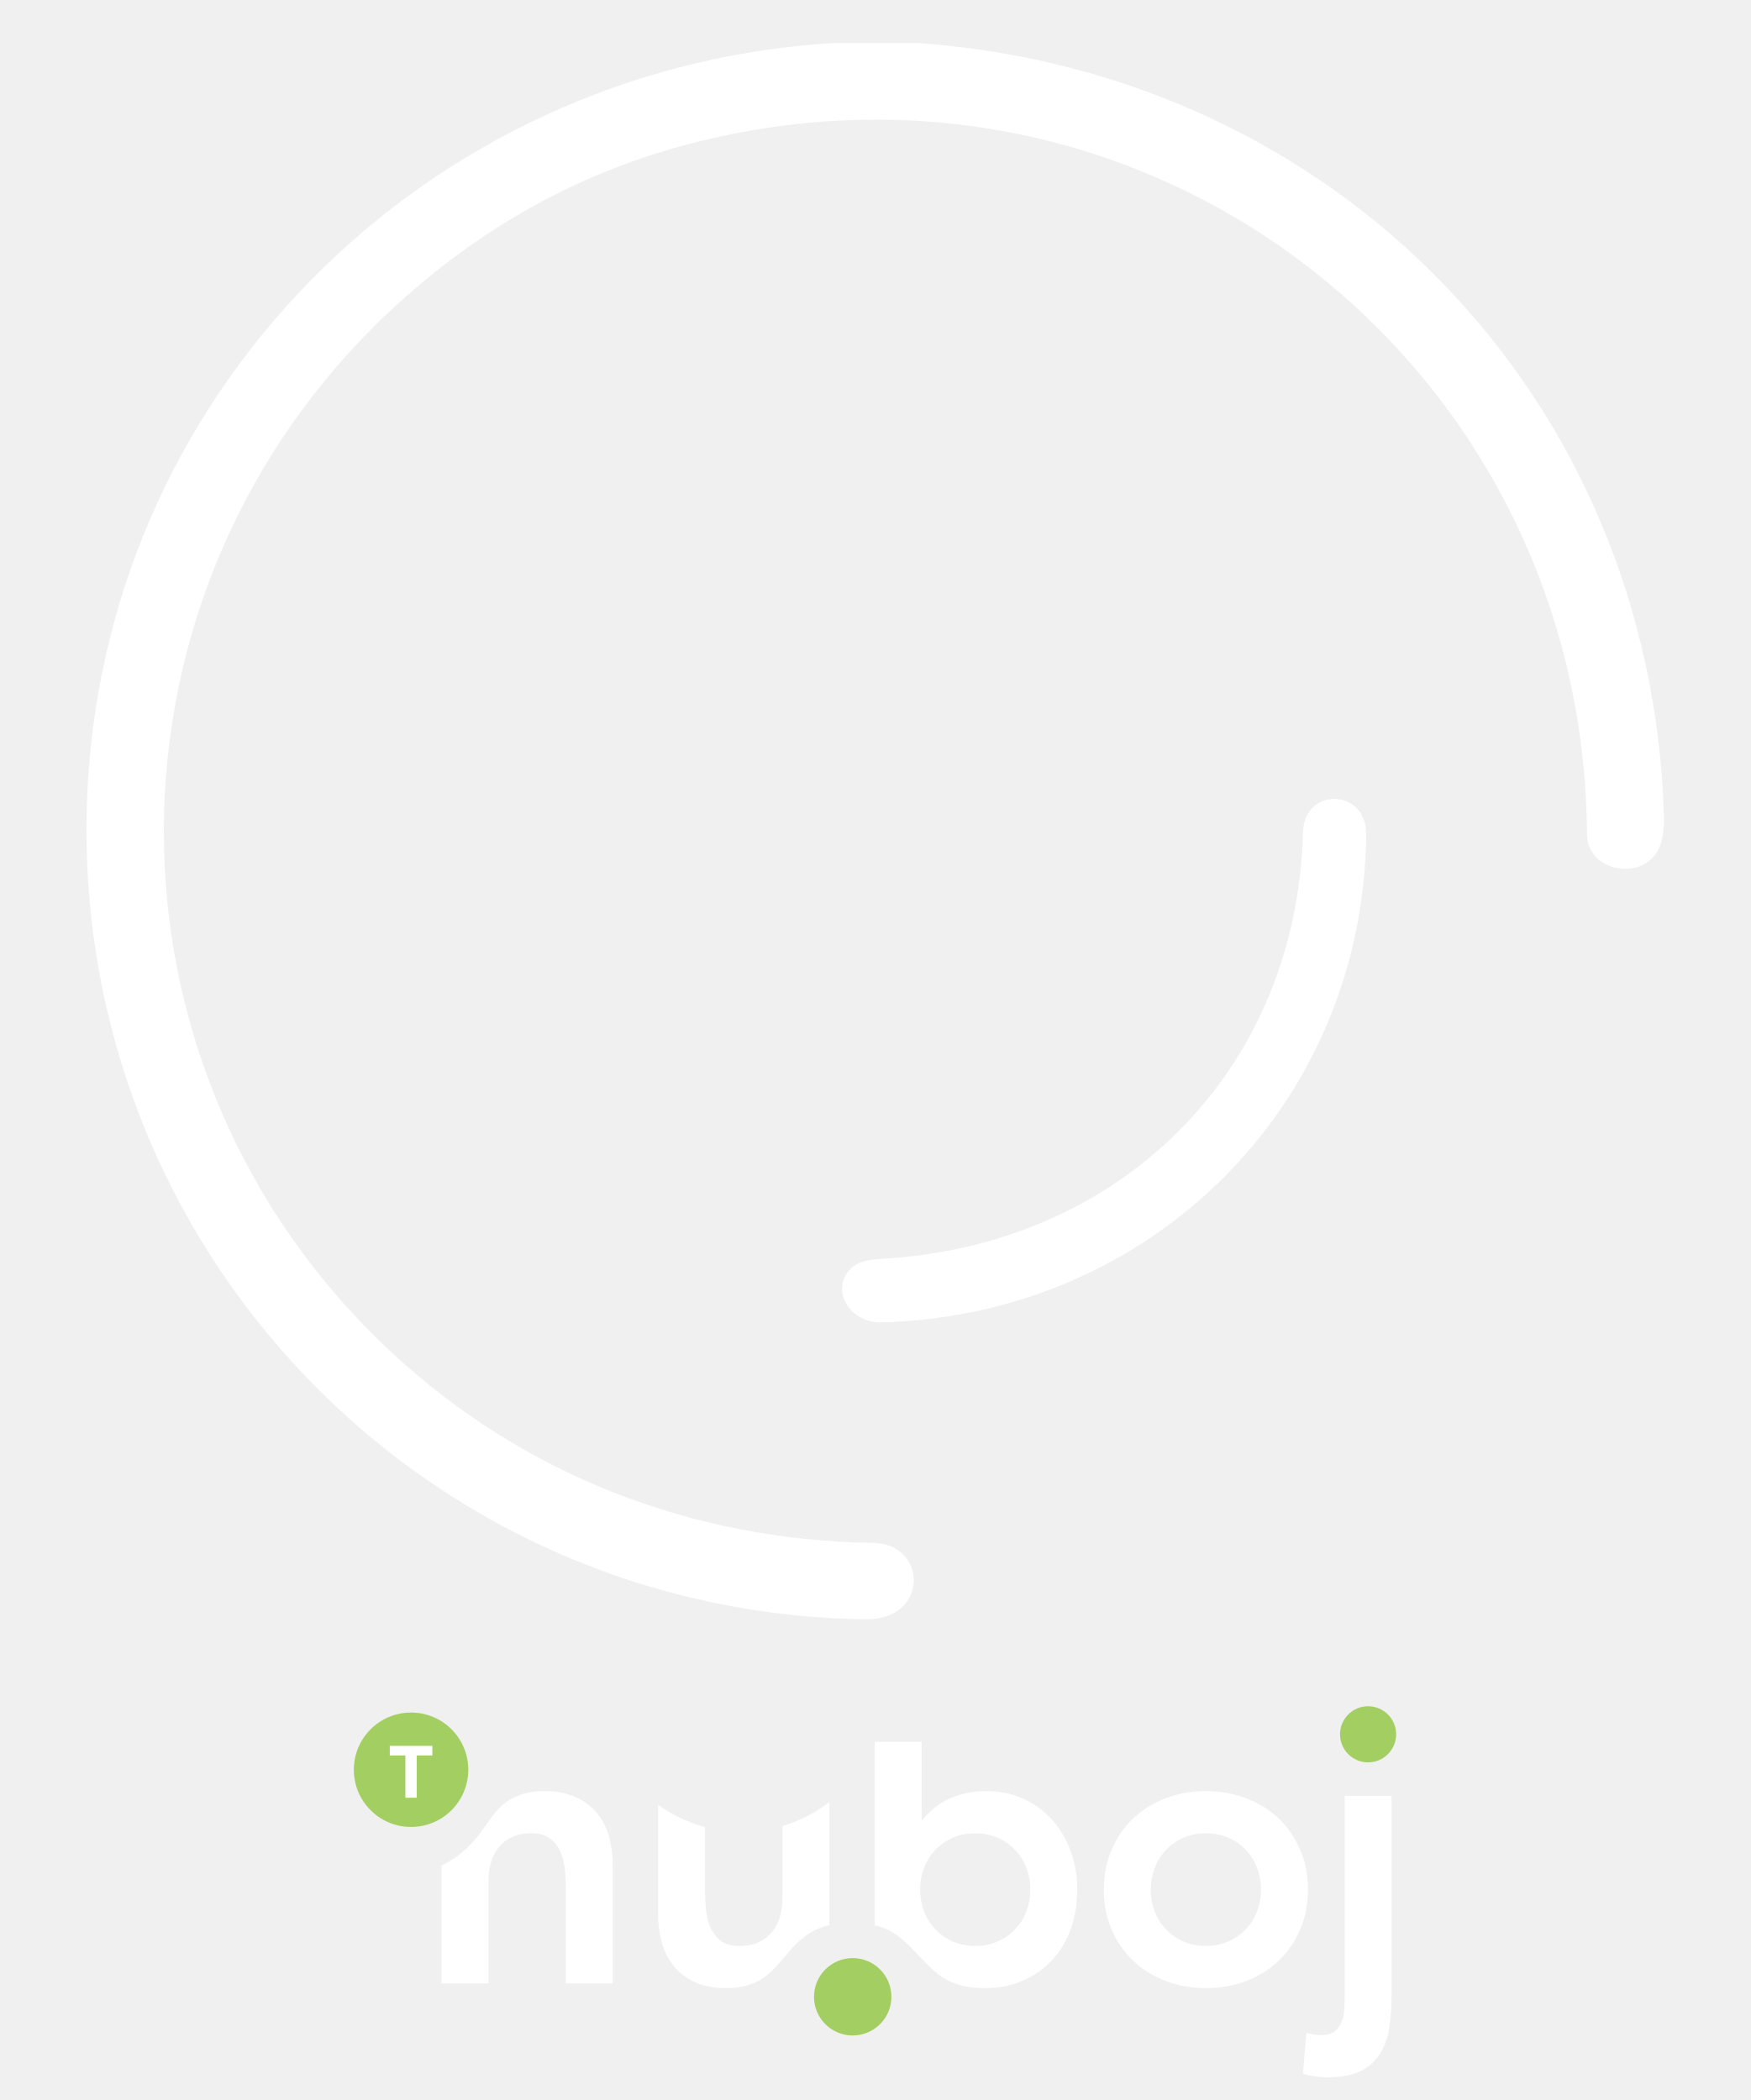
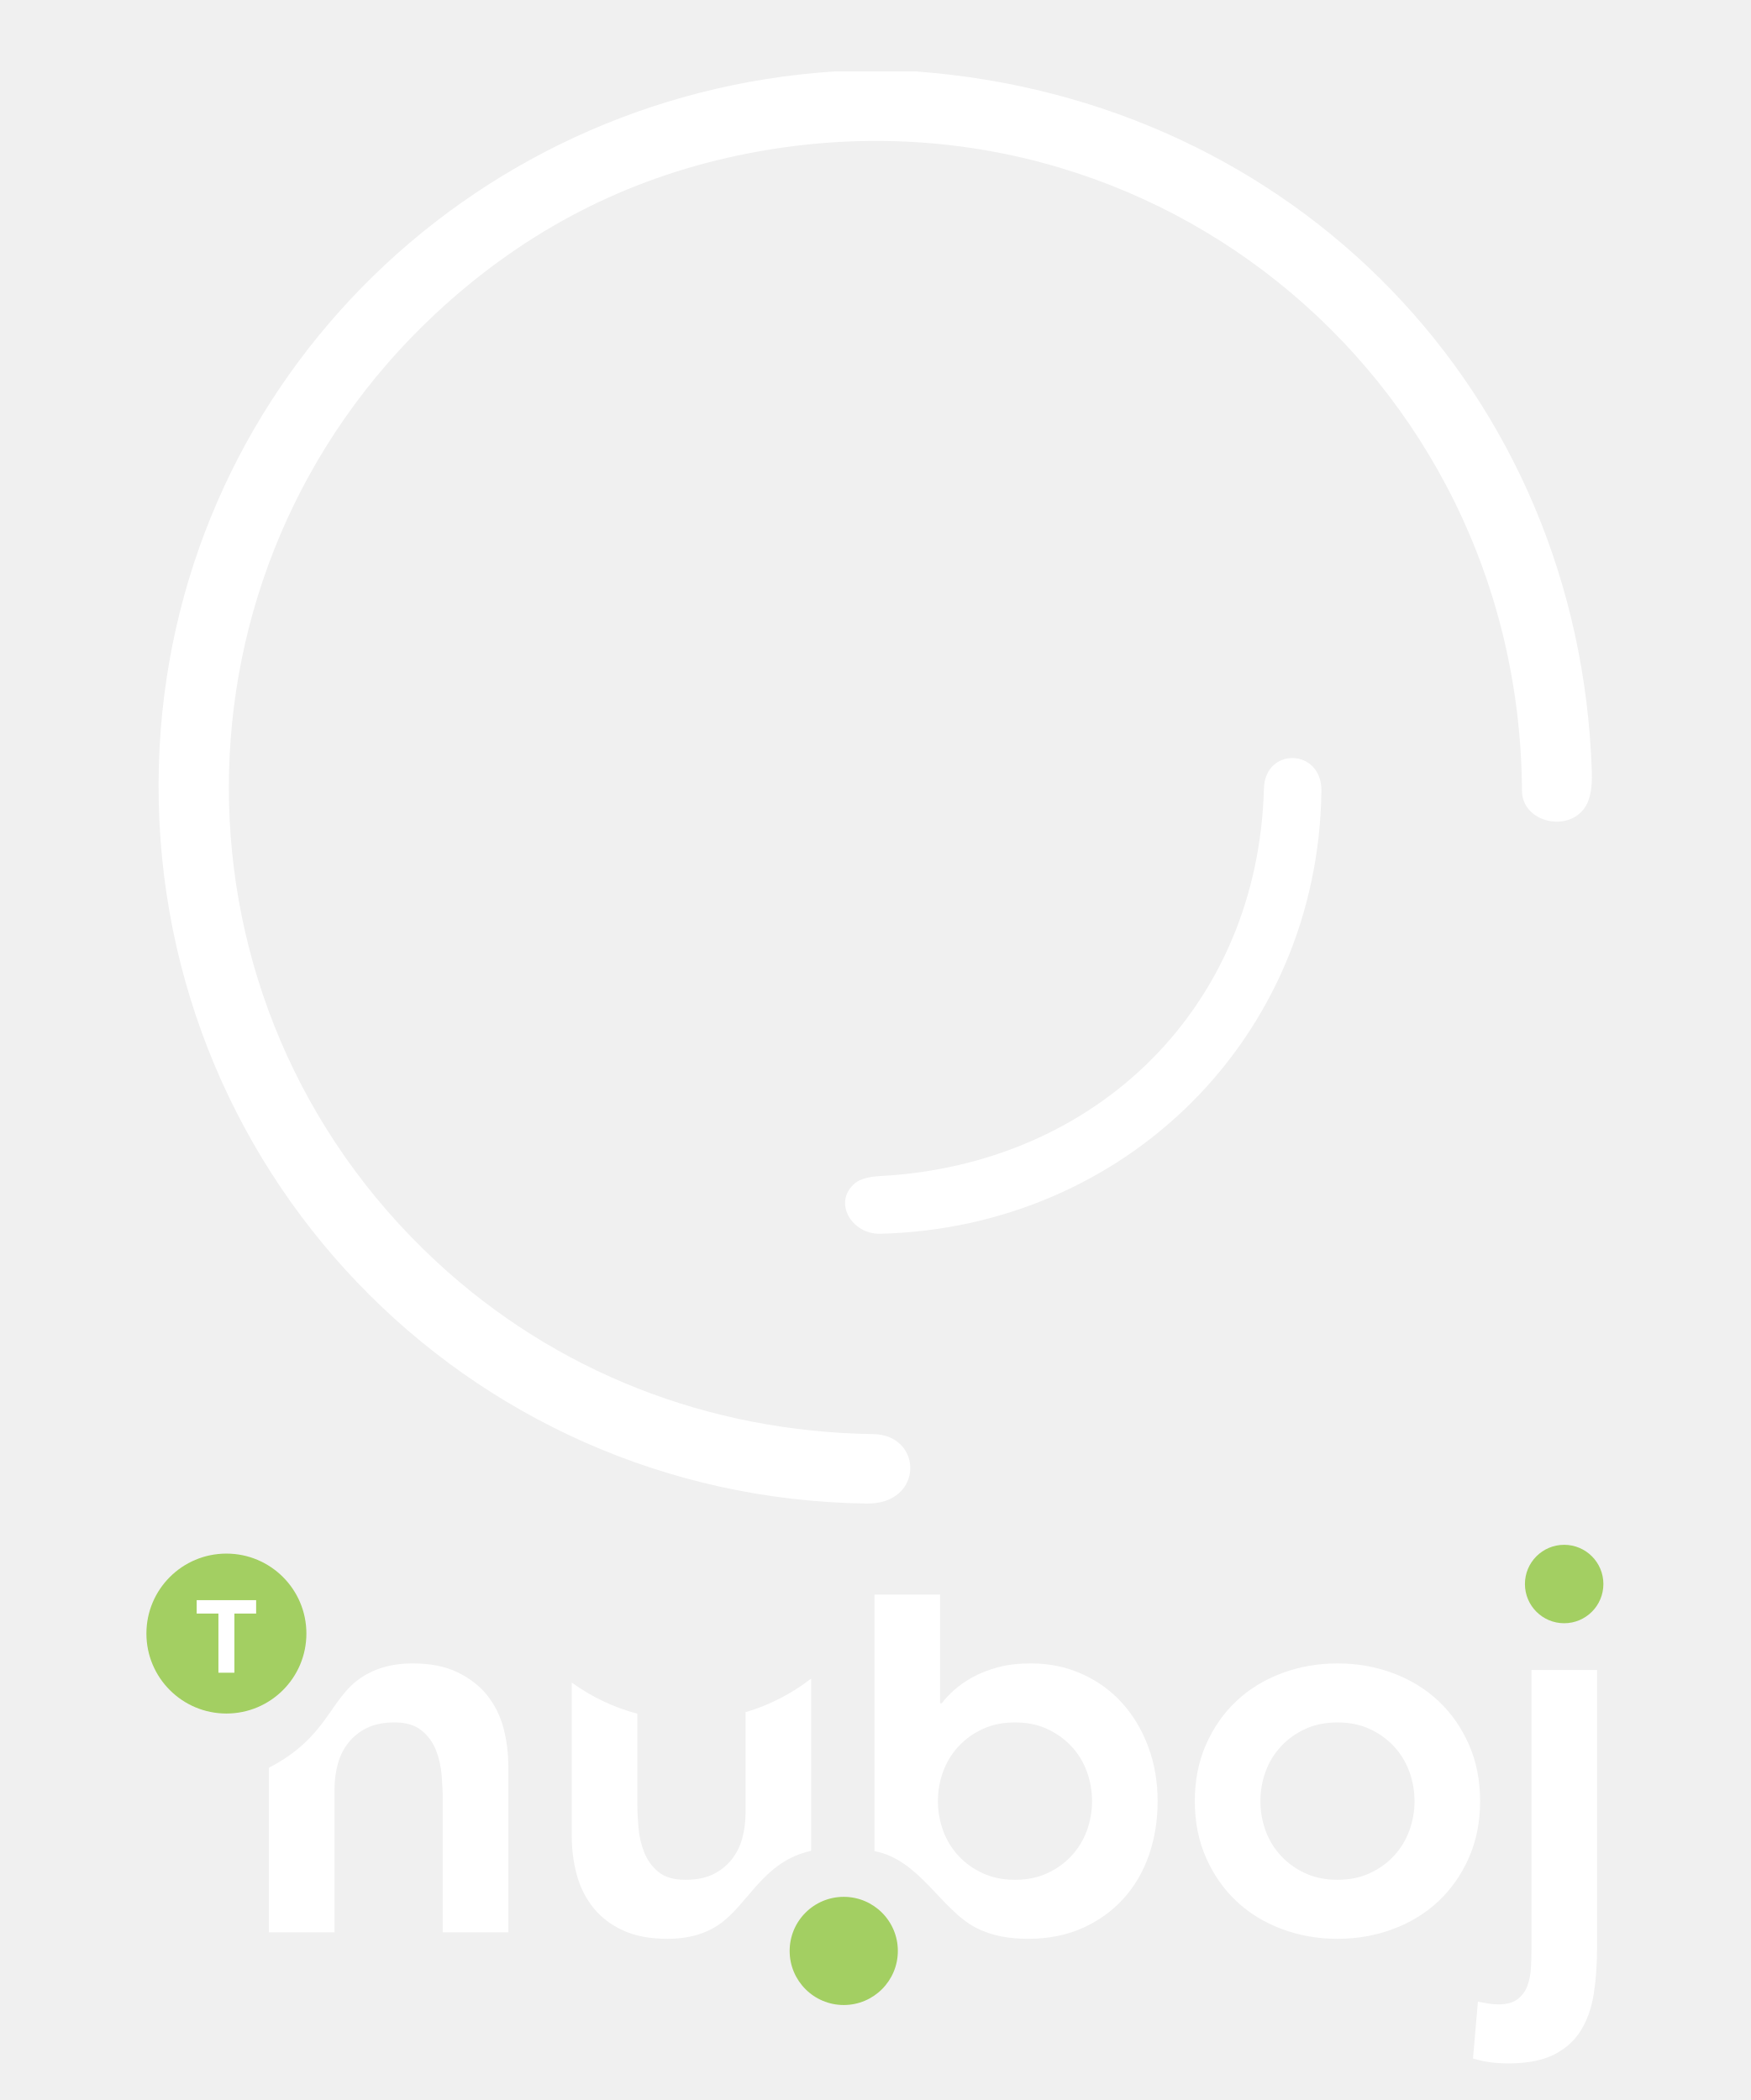
<svg xmlns="http://www.w3.org/2000/svg" width="100%" height="100%" viewBox="0 0 40 48" version="1.1" xml:space="preserve" style="fill-rule:evenodd;clip-rule:evenodd;stroke-linejoin:round;stroke-miterlimit:2;">
  <g transform="matrix(1,0,0,1,-271,0)">
    <g id="Artboard3" transform="matrix(0.748432,0,0,1.36324,68.0656,0)">
      <rect x="271.146" y="0" width="53.445" height="35.21" style="fill:none;" />
-       <g transform="matrix(2.09495,0,0,1.15015,209.355,-2.86385)">
+       <g transform="matrix(1.90356,0,0,1.04507,217.442,-2.06241)">
        <g transform="matrix(0.076962,0,0,0.076962,4.41914,3.11969)">
          <path d="M483.08,0L500.06,0C578.86,5.81 638.38,66.89 640.91,146.04C641.01,149.167 640.603,151.51 639.69,153.07C636.35,158.81 626.39,156.69 626.35,149.93C625.84,62.67 546.5,-1.52 460.75,18C437.777,23.227 417.457,34.103 399.79,50.63C342.62,104.1 342.41,194.41 399.94,247.95C424.88,271.16 456.88,283.58 491.13,284.06C501.57,284.21 501.76,298.7 489.79,298.54C405.86,297.42 339.81,228.16 342.27,144.49C344.55,66.79 405.97,4.99 483.08,0Z" style="fill:white;fill-rule:nonzero;" />
        </g>
        <g transform="matrix(0.076962,0,0,0.076962,4.41914,3.11969)">
          <path d="M584.55,149.97C583.91,201.31 543.75,241 492.64,242.3C486.62,242.45 482.65,235.69 487.34,231.77C488.373,230.903 490.133,230.403 492.62,230.27C538.01,227.83 571.37,194.73 572.57,149.48C572.81,140.78 584.66,141.09 584.55,149.97Z" style="fill:white;fill-rule:nonzero;" />
        </g>
      </g>
-       <g id="nuboj_white.svg" transform="matrix(0.023122,0,0,0.0126942,297.869,31.7248)">
+       <g id="nuboj_white.svg" transform="matrix(0.0323205,0,0,0.0177443,297.869,30.2577)">
        <g transform="matrix(1,0,0,1,-688.5,-245.5)">
          <clipPath id="_clip1">
            <rect x="0" y="0" width="1377" height="491" />
          </clipPath>
          <g clip-path="url(#_clip1)">
            <g transform="matrix(1,0,0,1,0.00063644,0)">
              <g transform="matrix(8.33333,0,0,8.33333,75.566,8.302)">
                <g>
                  <path d="M0,18.135C5.008,18.135 9.068,14.075 9.068,9.067C9.068,4.059 5.008,0 0,0C-5.008,0 -9.068,4.059 -9.068,9.067C-9.068,14.075 -5.008,18.135 0,18.135" style="fill:rgb(163,207,98);fill-rule:nonzero;" />
                </g>
              </g>
              <g transform="matrix(8.33333,0,0,8.33333,658.757,332.64)">
                <g>
                  <path d="M0,12.266C3.387,12.266 6.133,9.52 6.133,6.133C6.133,2.746 3.387,0 0,0C-3.387,0 -6.133,2.746 -6.133,6.133C-6.133,9.52 -3.387,12.266 0,12.266" style="fill:rgb(163,207,98);fill-rule:nonzero;" />
                </g>
              </g>
              <g transform="matrix(8.33333,0,0,8.33333,1339.31,0)">
                <g>
                  <path d="M0,8.893C2.456,8.893 4.447,6.902 4.447,4.446C4.447,1.991 2.456,0 0,0C-2.456,0 -4.447,1.991 -4.447,4.446C-4.447,6.902 -2.456,8.893 0,8.893" style="fill:rgb(163,207,98);fill-rule:nonzero;" />
                </g>
              </g>
              <g transform="matrix(8.33333,0,0,8.33333,68.033,52.301)">
                <g>
                  <path d="M0,8.227L1.808,8.227L1.808,1.519L4.274,1.519L4.274,0L-2.466,0L-2.466,1.519L0,1.519L0,8.227Z" style="fill:white;fill-rule:nonzero;" />
                </g>
              </g>
              <g transform="matrix(8.33333,0,0,8.33333,921.977,269.609)">
                <g>
                  <path d="M0,-14.382C-1.261,-15.786 -2.778,-16.891 -4.554,-17.696C-6.33,-18.502 -8.271,-18.905 -10.378,-18.905C-11.783,-18.905 -13.022,-18.759 -14.096,-18.471C-15.17,-18.182 -16.12,-17.81 -16.946,-17.356C-17.772,-16.901 -18.474,-16.416 -19.052,-15.9C-19.631,-15.383 -20.106,-14.878 -20.478,-14.382L-20.663,-14.382L-20.663,-26.705L-28.093,-26.705C-28.095,-26.7 -28.096,-26.696 -28.098,-26.691L-28.098,2.38C-22.995,3.343 -20.547,9.044 -16.574,11.083C-14.798,11.995 -12.794,12.323 -10.688,12.323C-8.417,12.323 -6.372,11.92 -4.554,11.114C-2.737,10.309 -1.188,9.204 0.093,7.8C1.373,6.396 2.344,4.743 3.005,2.843C3.665,0.944 3.996,-1.101 3.996,-3.291C3.996,-5.48 3.645,-7.525 2.943,-9.425C2.24,-11.324 1.26,-12.977 0,-14.382M-4.027,0.055C-4.42,1.129 -4.998,2.079 -5.762,2.905C-6.527,3.732 -7.446,4.392 -8.519,4.888C-9.594,5.383 -10.812,5.631 -12.175,5.631C-13.538,5.631 -14.757,5.383 -15.83,4.888C-16.905,4.392 -17.824,3.732 -18.587,2.905C-19.352,2.079 -19.93,1.129 -20.322,0.055C-20.715,-1.019 -20.911,-2.134 -20.911,-3.291C-20.911,-4.447 -20.715,-5.562 -20.322,-6.637C-19.93,-7.71 -19.352,-8.66 -18.587,-9.487C-17.824,-10.313 -16.905,-10.974 -15.83,-11.47C-14.757,-11.965 -13.538,-12.213 -12.175,-12.213C-10.812,-12.213 -9.594,-11.965 -8.519,-11.47C-7.446,-10.974 -6.527,-10.313 -5.762,-9.487C-4.998,-8.66 -4.42,-7.71 -4.027,-6.637C-3.635,-5.562 -3.439,-4.447 -3.439,-3.291C-3.439,-2.134 -3.635,-1.019 -4.027,0.055" style="fill:white;fill-rule:nonzero;" />
                </g>
              </g>
              <g transform="matrix(8.33333,0,0,8.33333,565.983,245.191)">
                <g>
                  <path d="M0,1.002C0,1.993 -0.124,2.944 -0.372,3.853C-0.62,4.762 -1.023,5.567 -1.58,6.269C-2.138,6.971 -2.84,7.529 -3.687,7.941C-4.534,8.355 -5.577,8.561 -6.816,8.561C-8.138,8.561 -9.161,8.262 -9.883,7.663C-10.606,7.064 -11.143,6.321 -11.494,5.432C-11.845,4.545 -12.062,3.595 -12.144,2.582C-12.228,1.57 -12.268,0.652 -12.268,-0.175L-12.268,-10.272C-14.98,-10.992 -17.491,-12.204 -19.703,-13.803L-19.703,3.542C-19.703,5.071 -19.518,6.538 -19.146,7.941C-18.774,9.346 -18.154,10.596 -17.287,11.69C-16.419,12.785 -15.295,13.652 -13.91,14.293C-12.526,14.932 -10.843,15.253 -8.86,15.253C-6.382,15.253 -4.465,14.644 -2.974,13.611C0.326,11.323 2.01,6.464 7.435,5.276L7.435,-14.251C5.241,-12.552 2.728,-11.248 0,-10.442L0,1.002Z" style="fill:white;fill-rule:nonzero;" />
                </g>
              </g>
              <g transform="matrix(8.33333,0,0,8.33333,321.764,336.149)">
                <g>
                  <path d="M0,-23.296C-0.867,-24.369 -1.994,-25.237 -3.377,-25.898C-4.761,-26.558 -6.444,-26.89 -8.426,-26.89C-10.905,-26.89 -12.812,-26.264 -14.313,-25.248C-17.848,-22.854 -18.077,-18.492 -24.722,-15.062L-24.722,3.594L-17.286,3.594L-17.286,-12.639C-17.286,-13.63 -17.163,-14.58 -16.915,-15.489C-16.667,-16.397 -16.264,-17.203 -15.707,-17.905C-15.149,-18.607 -14.447,-19.165 -13.6,-19.578C-12.754,-19.991 -11.711,-20.198 -10.471,-20.198C-9.191,-20.198 -8.179,-19.898 -7.435,-19.299C-6.691,-18.7 -6.145,-17.957 -5.793,-17.069C-5.443,-16.18 -5.226,-15.231 -5.143,-14.219C-5.06,-13.206 -5.019,-12.288 -5.019,-11.462L-5.019,3.594L2.416,3.594L2.416,-15.179C2.416,-16.707 2.231,-18.174 1.859,-19.578C1.487,-20.982 0.867,-22.221 0,-23.296" style="fill:white;fill-rule:nonzero;" />
                </g>
              </g>
              <g transform="matrix(8.33333,0,0,8.33333,1308.44,490.023)">
                <g>
                  <path d="M0,-44.611L0,-13.012C0,-12.31 -0.021,-11.587 -0.062,-10.843C-0.104,-10.1 -0.238,-9.418 -0.464,-8.799C-0.692,-8.179 -1.064,-7.674 -1.58,-7.281C-2.097,-6.889 -2.809,-6.692 -3.718,-6.692C-4.131,-6.692 -4.523,-6.723 -4.895,-6.785C-5.267,-6.847 -5.658,-6.92 -6.072,-7.002L-6.629,-0.558C-5.968,-0.352 -5.307,-0.208 -4.647,-0.125C-3.986,-0.042 -3.305,0 -2.602,0C-0.496,0 1.218,-0.332 2.54,-0.992C3.862,-1.653 4.884,-2.572 5.607,-3.749C6.33,-4.926 6.816,-6.311 7.063,-7.9C7.311,-9.491 7.435,-11.215 7.435,-13.074L7.435,-44.611L0,-44.611Z" style="fill:white;fill-rule:nonzero;" />
                </g>
              </g>
              <g transform="matrix(8.33333,0,0,8.33333,1249.33,295.627)">
                <g>
                  <path d="M0,-12.826C-0.847,-14.747 -1.993,-16.389 -3.439,-17.752C-4.885,-19.115 -6.599,-20.168 -8.581,-20.911C-10.564,-21.655 -12.671,-22.027 -14.901,-22.027C-17.132,-22.027 -19.238,-21.655 -21.221,-20.911C-23.204,-20.168 -24.918,-19.115 -26.364,-17.752C-27.81,-16.389 -28.956,-14.747 -29.802,-12.826C-30.649,-10.905 -31.073,-8.768 -31.073,-6.413C-31.073,-4.059 -30.649,-1.921 -29.802,-0.001C-28.956,1.92 -27.81,3.562 -26.364,4.925C-24.918,6.288 -23.204,7.342 -21.221,8.085C-19.238,8.829 -17.132,9.201 -14.901,9.201C-12.671,9.201 -10.564,8.829 -8.581,8.085C-6.599,7.342 -4.885,6.288 -3.439,4.925C-1.993,3.562 -0.847,1.92 0,-0.001C0.846,-1.921 1.27,-4.059 1.27,-6.413C1.27,-8.768 0.846,-10.905 0,-12.826M-6.754,-3.067C-7.147,-1.993 -7.725,-1.043 -8.489,-0.217C-9.253,0.609 -10.172,1.27 -11.246,1.765C-12.32,2.261 -13.538,2.509 -14.901,2.509C-16.264,2.509 -17.483,2.261 -18.557,1.765C-19.631,1.27 -20.55,0.609 -21.314,-0.217C-22.079,-1.043 -22.657,-1.993 -23.049,-3.067C-23.442,-4.141 -23.637,-5.257 -23.637,-6.413C-23.637,-7.569 -23.442,-8.685 -23.049,-9.759C-22.657,-10.833 -22.079,-11.782 -21.314,-12.609C-20.55,-13.435 -19.631,-14.096 -18.557,-14.592C-17.483,-15.088 -16.264,-15.335 -14.901,-15.335C-13.538,-15.335 -12.32,-15.088 -11.246,-14.592C-10.172,-14.096 -9.253,-13.435 -8.489,-12.609C-7.725,-11.782 -7.147,-10.833 -6.754,-9.759C-6.361,-8.685 -6.165,-7.569 -6.165,-6.413C-6.165,-5.257 -6.361,-4.141 -6.754,-3.067" style="fill:white;fill-rule:nonzero;" />
                </g>
              </g>
            </g>
          </g>
        </g>
      </g>
    </g>
  </g>
</svg>
